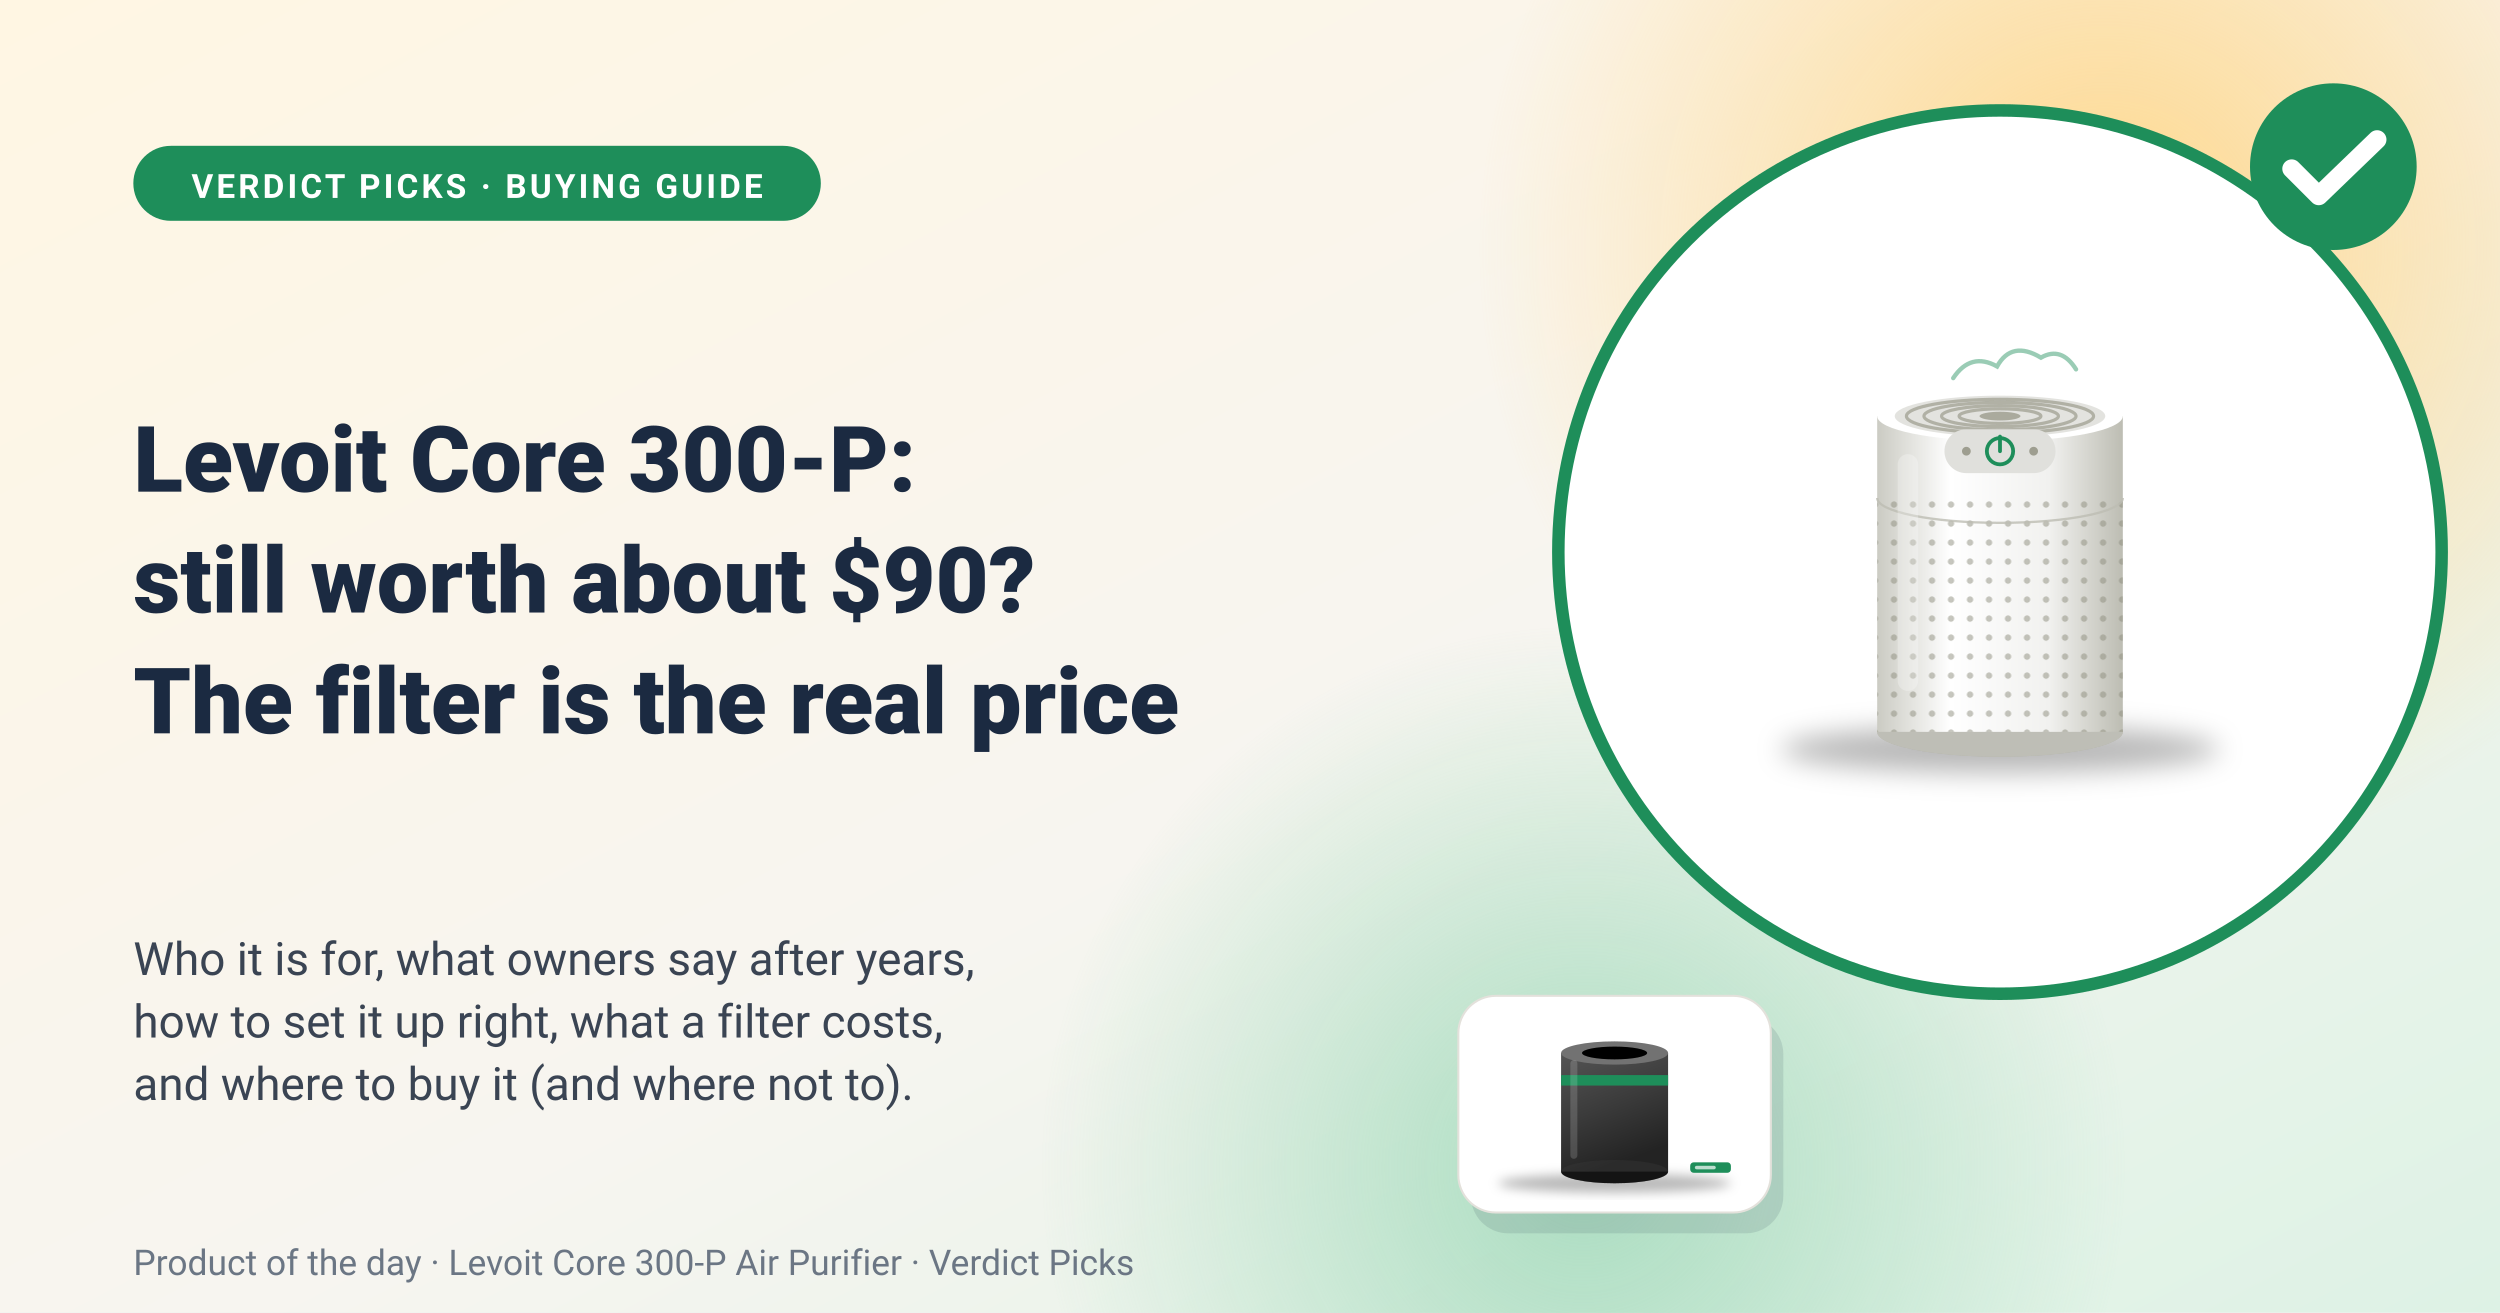
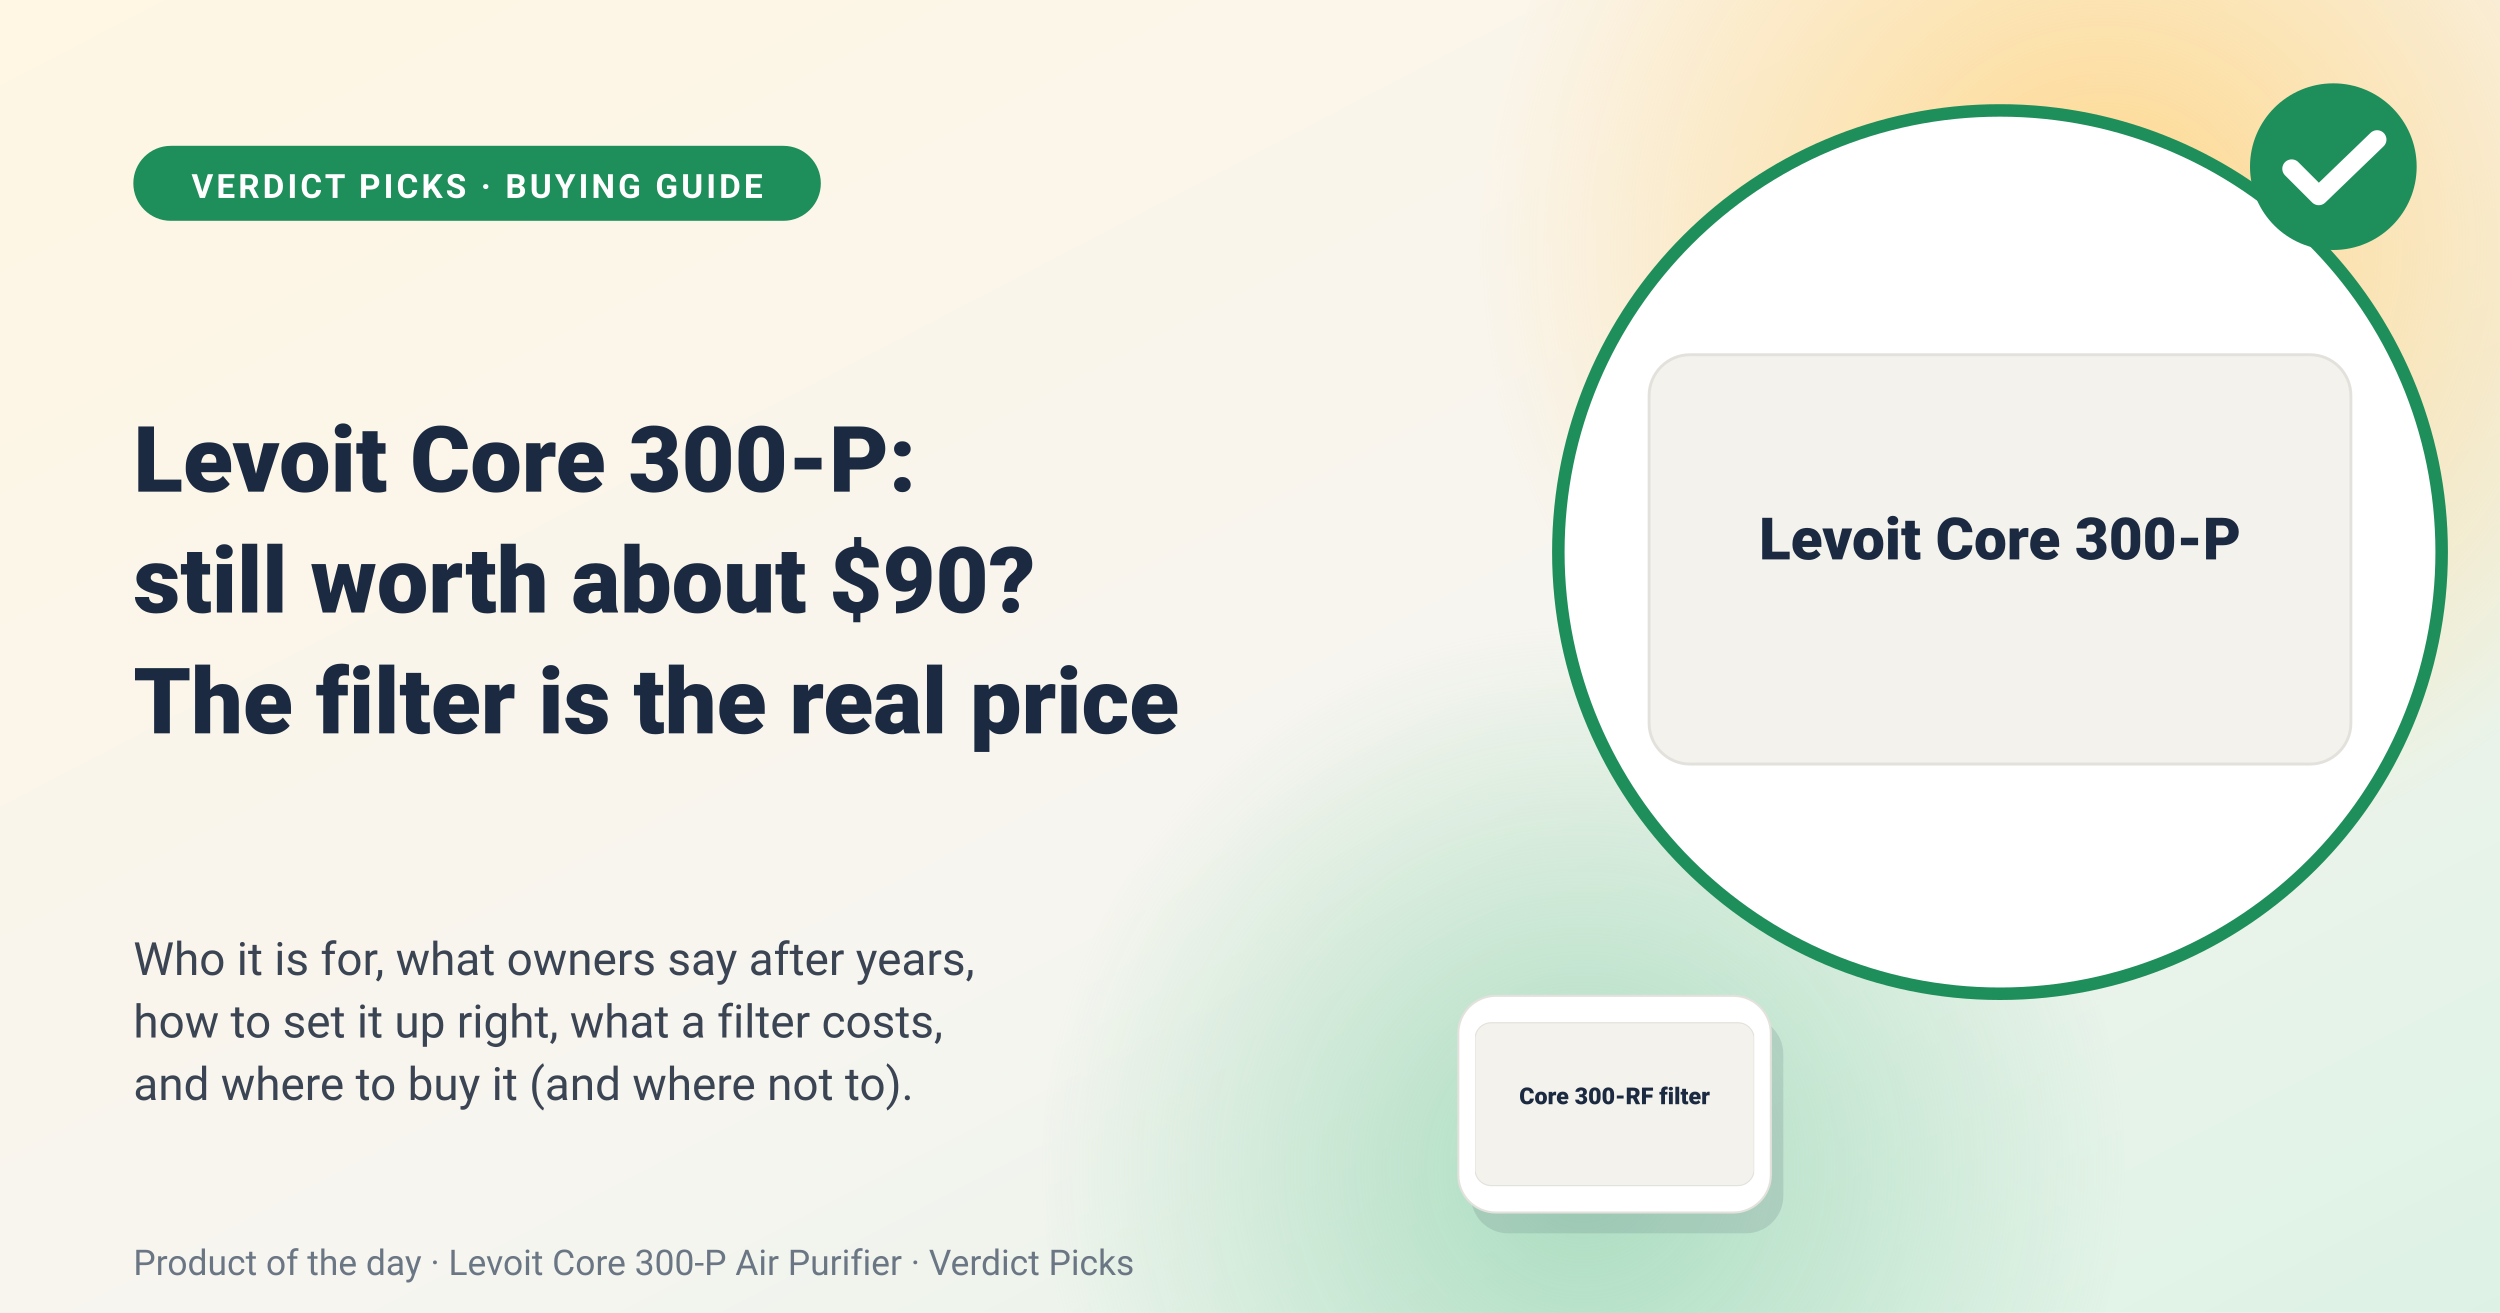
<svg xmlns="http://www.w3.org/2000/svg" viewBox="0 0 1200 630" role="img" aria-label="Levoit Core 300-P Air Purifier review 2026: is the under-$100 bedroom purifier still worth about $90, why the filter is the real price, and where to buy it (Verdict Picks)">
  <defs>
    <linearGradient id="bc-bg" x1="0" y1="0" x2="1" y2="1">
      <stop offset="0" stop-color="#FFF6E3" />
      <stop offset="0.55" stop-color="#F7F5F0" />
      <stop offset="1" stop-color="#DDF2E5" />
    </linearGradient>
    <radialGradient id="bc-sun" cx="50%" cy="50%" r="50%">
      <stop offset="0" stop-color="#FFD27A" stop-opacity="0.85" />
      <stop offset="1" stop-color="#FFD27A" stop-opacity="0" />
    </radialGradient>
    <radialGradient id="bc-leaf" cx="50%" cy="50%" r="50%">
      <stop offset="0" stop-color="#8FD3AE" stop-opacity="0.7" />
      <stop offset="1" stop-color="#8FD3AE" stop-opacity="0" />
    </radialGradient>
  </defs>
  <rect width="1200" height="630" fill="url(#bc-bg)" />
  <circle cx="1010" cy="120" r="300" fill="url(#bc-sun)" />
  <circle cx="760" cy="560" r="260" fill="url(#bc-leaf)" />
  <g font-family="-apple-system,Segoe UI,Roboto,Helvetica,Arial,sans-serif">
    <rect x="64" y="70" width="330" height="36" rx="18" fill="#1E8E5A" />
    <text x="229" y="95" text-anchor="middle" font-size="16" font-weight="700" fill="#fff" letter-spacing="1.5">VERDICT PICKS · BUYING GUIDE</text>
    <text x="64" y="236" font-size="44" font-weight="800" fill="#1B2A41">Levoit Core 300-P:</text>
    <text x="64" y="294" font-size="44" font-weight="800" fill="#1B2A41">still worth about $90?</text>
    <text x="64" y="352" font-size="44" font-weight="800" fill="#1B2A41">The filter is the real price</text>
    <text x="64" y="468" font-size="22" fill="#3A4453">Who it is for, what owners say after years,</text>
    <text x="64" y="498" font-size="22" fill="#3A4453">how to set it up right, what a filter costs,</text>
    <text x="64" y="528" font-size="22" fill="#3A4453">and where to buy it (and where not to).</text>
    <text x="64" y="612" font-size="17" fill="#6B7684">Product of the day · Levoit Core 300-P Air Purifier · Verdict Picks</text>
  </g>
  <circle cx="960" cy="265" r="212" fill="#fff" />
  <circle cx="960" cy="265" r="212" fill="none" stroke="#1E8E5A" stroke-width="6" />
  <g transform="translate(749.4737 128.1579) scale(0.7017544)">
-     <defs>
-       <radialGradient id="bchero-bg" cx="50%" cy="38%" r="72%">
-         <stop offset="0" stop-color="#ffffff" />
-         <stop offset="0.7" stop-color="#f3f3f1" />
-         <stop offset="1" stop-color="#e4e4e1" />
-       </radialGradient>
-       <filter id="bchero-blur" x="-30%" y="-80%" width="160%" height="300%">
-         <feGaussianBlur stdDeviation="9" />
-       </filter>
-       <filter id="bchero-soft" x="-20%" y="-20%" width="140%" height="140%">
-         <feGaussianBlur stdDeviation="2.2" />
-       </filter>
-       <filter id="bchero-glow" x="-50%" y="-50%" width="200%" height="200%">
-         <feGaussianBlur stdDeviation="5" />
-       </filter>
-       <linearGradient id="bchero-front" x1="0" y1="0" x2="0.35" y2="1">
-         <stop offset="0" stop-color="#ffffff" />
-         <stop offset="0.55" stop-color="#F1F1EF" />
-         <stop offset="1" stop-color="#dcdcd7" />
-       </linearGradient>
-       <linearGradient id="bchero-side" x1="0" y1="0" x2="1" y2="1">
-         <stop offset="0" stop-color="#e3e3df" />
-         <stop offset="1" stop-color="#c1c1b9" />
-       </linearGradient>
-       <linearGradient id="bchero-top" x1="0" y1="0" x2="1" y2="1">
-         <stop offset="0" stop-color="#ffffff" />
-         <stop offset="1" stop-color="#ffffff" />
-       </linearGradient>
-       <radialGradient id="bchero-dome" cx="38%" cy="32%" r="75%">
-         <stop offset="0" stop-color="#ffffff" />
-         <stop offset="0.6" stop-color="#F1F1EF" />
-         <stop offset="1" stop-color="#d0d0c9" />
-       </radialGradient>
-       <linearGradient id="bchero-gloss" x1="0" y1="0" x2="1" y2="1">
-         <stop offset="0" stop-color="#ffffff" stop-opacity="0.55" />
-         <stop offset="0.5" stop-color="#ffffff" stop-opacity="0.05" />
-         <stop offset="1" stop-color="#ffffff" stop-opacity="0" />
-       </linearGradient>
-       <linearGradient id="bchero-screen" x1="0" y1="0" x2="1" y2="1">
-         <stop offset="0" stop-color="#1d2a3a" />
-         <stop offset="1" stop-color="#060a10" />
-       </linearGradient>
-       <linearGradient id="bchero-metal" x1="0" y1="0" x2="1" y2="0">
-         <stop offset="0" stop-color="#d9d9d6" />
-         <stop offset="0.35" stop-color="#f4f4f2" />
-         <stop offset="0.65" stop-color="#bdbdb9" />
-         <stop offset="1" stop-color="#e6e6e3" />
-       </linearGradient>
-       <linearGradient id="bchero-accent" x1="0" y1="0" x2="0" y2="1">
-         <stop offset="0" stop-color="#2bcd82" />
-         <stop offset="1" stop-color="#135b3a" />
-       </linearGradient>
-       <linearGradient id="bchero-lens" x1="0" y1="0" x2="1" y2="1">
-         <stop offset="0" stop-color="#5a6470" />
-         <stop offset="0.45" stop-color="#1c2129" />
-         <stop offset="0.55" stop-color="#2b323c" />
-         <stop offset="1" stop-color="#0c0f14" />
-       </linearGradient>
-     </defs>
-     <ellipse cx="300" cy="330" rx="150" ry="16" fill="#000" opacity="0.28" filter="url(#bchero-blur)" />
-     <defs>
-       <pattern id="bchero-holes" width="13" height="13" patternUnits="userSpaceOnUse">
-         <circle cx="6.5" cy="6.5" r="2.2" fill="#8d8d7d" opacity="0.5" />
-       </pattern>
-       <linearGradient id="bchero-shell" x1="0" y1="0" x2="1" y2="0">
-         <stop offset="0" stop-color="#cbcbc3" />
-         <stop offset="0.3" stop-color="#ffffff" />
-         <stop offset="0.7" stop-color="#F1F1EF" />
-         <stop offset="1" stop-color="#bdbdb3" />
-       </linearGradient>
-     </defs>
-     <ellipse cx="300" cy="318" rx="84" ry="17" fill="#a5a598" />
-     <rect x="216" y="102" width="168" height="216" fill="url(#bchero-shell)" />
-     <rect x="216" y="158" width="168" height="160" fill="url(#bchero-holes)" />
-     <path d="M 216 318 A 84 17 0 0 0 384 318" fill="#d4d4ce" opacity="0.55" />
-     <path d="M 216 158 A 84 17 0 0 0 384 158" fill="none" stroke="#bdbdb3" stroke-width="1.6" opacity="0.8" />
-     <ellipse cx="300" cy="102" rx="84" ry="17" fill="#ffffff" />
-     <ellipse cx="300" cy="102" rx="72" ry="14" fill="#e3e3df" />
-     <ellipse cx="300" cy="102" rx="64" ry="11.5" fill="none" stroke="#9b9b8d" stroke-width="2.2" opacity="0.7" />
-     <ellipse cx="300" cy="102" rx="52" ry="9.4" fill="none" stroke="#9b9b8d" stroke-width="2.2" opacity="0.7" />
-     <ellipse cx="300" cy="102" rx="40" ry="7.2" fill="none" stroke="#9b9b8d" stroke-width="2.2" opacity="0.7" />
-     <ellipse cx="300" cy="102" rx="28" ry="5.0" fill="none" stroke="#9b9b8d" stroke-width="2.2" opacity="0.7" />
-     <ellipse cx="300" cy="102" rx="14" ry="3" fill="#929282" opacity="0.7" />
-     <rect x="262" y="111" width="76" height="30" rx="15" fill="#e0e0dc" />
-     <circle cx="300" cy="126" r="9" fill="none" stroke="#1E8E5A" stroke-width="2.6" />
-     <line x1="300" y1="116" x2="300" y2="126" stroke="#1E8E5A" stroke-width="2.6" stroke-linecap="round" />
-     <circle cx="277" cy="126" r="3" fill="#9e9e90" />
-     <circle cx="323" cy="126" r="3" fill="#9e9e90" />
-     <rect x="230" y="128" width="14" height="162" rx="7" fill="#fff" opacity="0.26" />
-     <path d="M 268 76 q 12 -18 30 -8 q 10 -18 30 -6 q 14 -8 24 8" fill="none" stroke="#1E8E5A" stroke-width="3" stroke-linecap="round" opacity="0.45" />
+     <rect x="60" y="60" width="480" height="280" rx="28" fill="#F4F2EC" />
+     <rect x="60" y="60" width="480" height="280" rx="28" fill="none" stroke="#E3E1DB" stroke-width="2" />
+     <g font-family="-apple-system,Segoe UI,Roboto,Helvetica,Arial,sans-serif">
+       <text x="300" y="200" text-anchor="middle" font-size="40" font-weight="800" fill="#1B2A41">Levoit Core 300-P</text>
+     </g>
  </g>
  <g transform="translate(700 478)">
    <rect x="6" y="10" width="150" height="104" rx="18" fill="#1B2A41" opacity="0.12" />
    <rect width="150" height="104" rx="18" fill="#fff" />
    <rect width="150" height="104" rx="18" fill="none" stroke="#E3E1DB" />
    <svg x="8" y="6" width="134" height="92" viewBox="60 40 480 320" preserveAspectRatio="xMidYMid meet">
      <g transform="translate(0 0) scale(1.0)">
-         <defs>
-           <radialGradient id="ccore300rf-bg" cx="50%" cy="38%" r="72%">
-             <stop offset="0" stop-color="#ffffff" />
-             <stop offset="0.7" stop-color="#f3f3f1" />
-             <stop offset="1" stop-color="#e4e4e1" />
-           </radialGradient>
-           <filter id="ccore300rf-blur" x="-30%" y="-80%" width="160%" height="300%">
-             <feGaussianBlur stdDeviation="9" />
-           </filter>
-           <filter id="ccore300rf-soft" x="-20%" y="-20%" width="140%" height="140%">
-             <feGaussianBlur stdDeviation="2.2" />
-           </filter>
-           <filter id="ccore300rf-glow" x="-50%" y="-50%" width="200%" height="200%">
-             <feGaussianBlur stdDeviation="5" />
-           </filter>
-           <linearGradient id="ccore300rf-front" x1="0" y1="0" x2="0.35" y2="1">
-             <stop offset="0" stop-color="#545454" />
-             <stop offset="0.55" stop-color="#3A3A3A" />
-             <stop offset="1" stop-color="#232323" />
-           </linearGradient>
-           <linearGradient id="ccore300rf-side" x1="0" y1="0" x2="1" y2="1">
-             <stop offset="0" stop-color="#2b2b2b" />
-             <stop offset="1" stop-color="#070707" />
-           </linearGradient>
-           <linearGradient id="ccore300rf-top" x1="0" y1="0" x2="1" y2="1">
-             <stop offset="0" stop-color="#777777" />
-             <stop offset="1" stop-color="#494949" />
-           </linearGradient>
-           <radialGradient id="ccore300rf-dome" cx="38%" cy="32%" r="75%">
-             <stop offset="0" stop-color="#727272" />
-             <stop offset="0.6" stop-color="#3A3A3A" />
-             <stop offset="1" stop-color="#161616" />
-           </radialGradient>
-           <linearGradient id="ccore300rf-gloss" x1="0" y1="0" x2="1" y2="1">
-             <stop offset="0" stop-color="#ffffff" stop-opacity="0.55" />
-             <stop offset="0.5" stop-color="#ffffff" stop-opacity="0.05" />
-             <stop offset="1" stop-color="#ffffff" stop-opacity="0" />
-           </linearGradient>
-           <linearGradient id="ccore300rf-screen" x1="0" y1="0" x2="1" y2="1">
-             <stop offset="0" stop-color="#1d2a3a" />
-             <stop offset="1" stop-color="#060a10" />
-           </linearGradient>
-           <linearGradient id="ccore300rf-metal" x1="0" y1="0" x2="1" y2="0">
-             <stop offset="0" stop-color="#d9d9d6" />
-             <stop offset="0.35" stop-color="#f4f4f2" />
-             <stop offset="0.65" stop-color="#bdbdb9" />
-             <stop offset="1" stop-color="#e6e6e3" />
-           </linearGradient>
-           <linearGradient id="ccore300rf-accent" x1="0" y1="0" x2="0" y2="1">
-             <stop offset="0" stop-color="#2bcd82" />
-             <stop offset="1" stop-color="#135b3a" />
-           </linearGradient>
-           <linearGradient id="ccore300rf-lens" x1="0" y1="0" x2="1" y2="1">
-             <stop offset="0" stop-color="#5a6470" />
-             <stop offset="0.45" stop-color="#1c2129" />
-             <stop offset="0.55" stop-color="#2b323c" />
-             <stop offset="1" stop-color="#0c0f14" />
-           </linearGradient>
-         </defs>
-         <ellipse cx="300" cy="336" rx="200" ry="16" fill="#000" opacity="0.28" filter="url(#ccore300rf-blur)" />
-         <ellipse cx="300" cy="316" rx="92" ry="20" fill="#000000" />
-         <rect x="208" y="112" width="184" height="204" fill="url(#ccore300rf-front)" />
-         <ellipse cx="300" cy="112" rx="92" ry="20" fill="#727272" />
-         <ellipse cx="300" cy="316" rx="92" ry="20" fill="#3A3A3A" opacity="0.35" />
-         <rect x="208" y="150" width="184" height="18" fill="#1E8E5A" />
-         <ellipse cx="300" cy="112" rx="56" ry="11" fill="#000000" />
-         <rect x="224" y="124" width="12" height="170" rx="6" fill="#fff" opacity="0.16" />
-         <rect x="430" y="300" width="70" height="18" rx="6" fill="#1E8E5A" />
-         <rect x="438" y="306" width="36" height="6" rx="3" fill="#fff" opacity="0.7" />
+         <rect x="60" y="60" width="480" height="280" rx="28" fill="#F4F2EC" />
+         <rect x="60" y="60" width="480" height="280" rx="28" fill="none" stroke="#E3E1DB" stroke-width="2" />
+         <g font-family="-apple-system,Segoe UI,Roboto,Helvetica,Arial,sans-serif">
+           <text x="300" y="200" text-anchor="middle" font-size="40" font-weight="800" fill="#1B2A41">Core 300-RF filter</text>
+         </g>
      </g>
    </svg>
  </g>
  <circle cx="1120" cy="80" r="40" fill="#1E8E5A" />
  <path d="M 1100 81 L 1113 94 L 1141 67" fill="none" stroke="#fff" stroke-width="9" stroke-linecap="round" stroke-linejoin="round" />
</svg>
